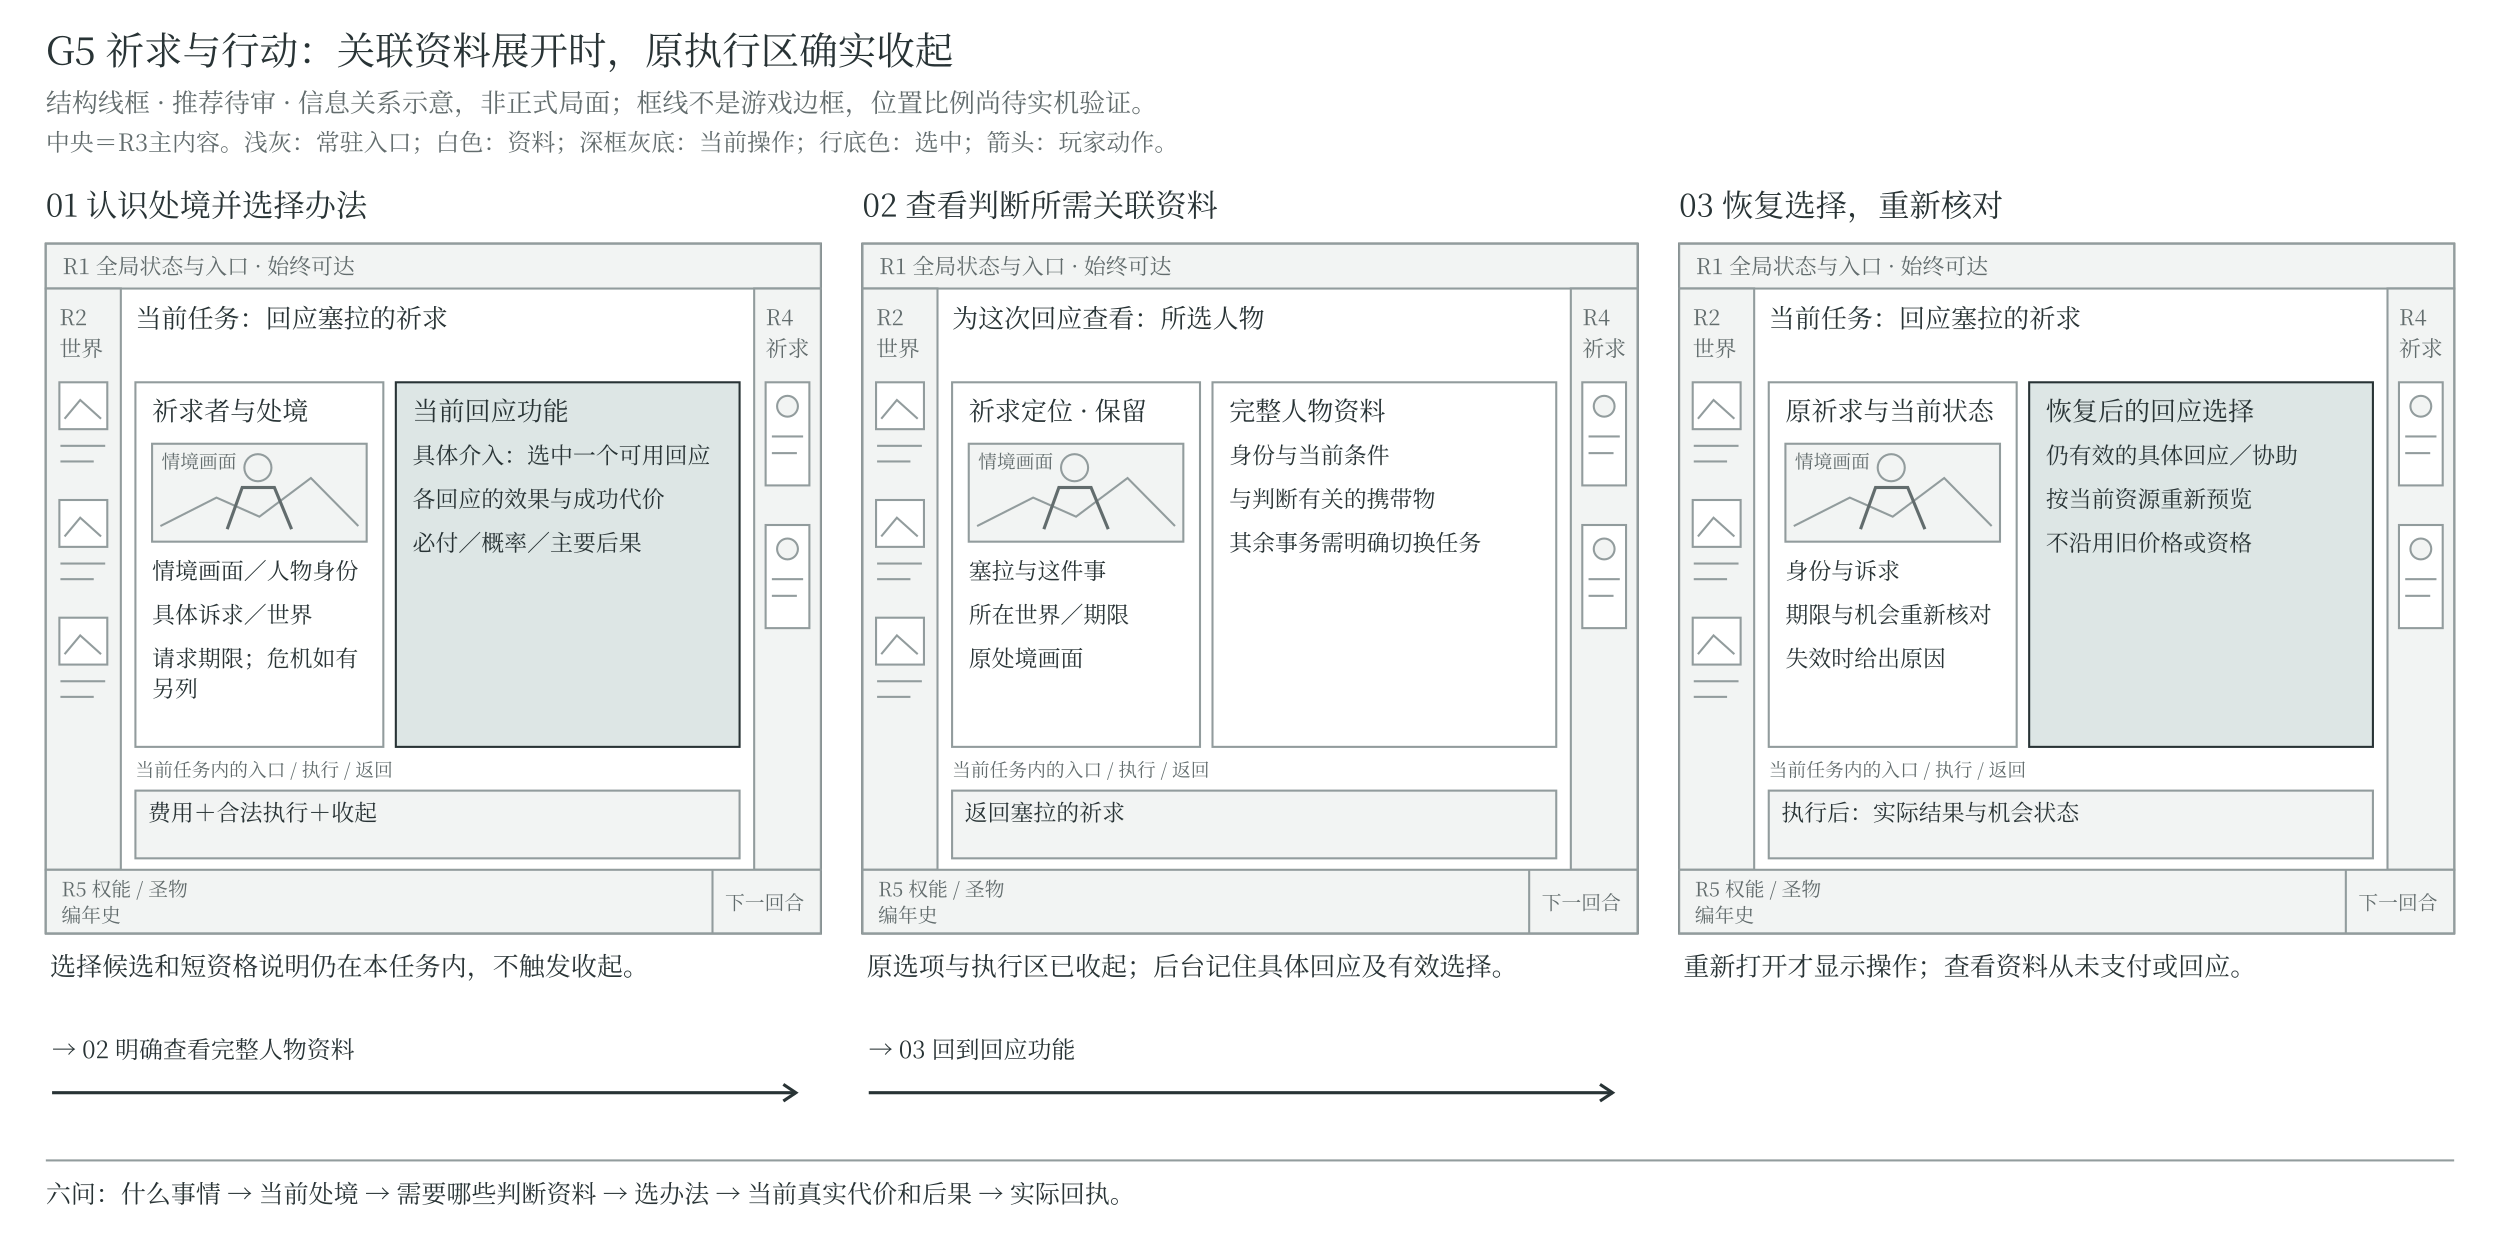
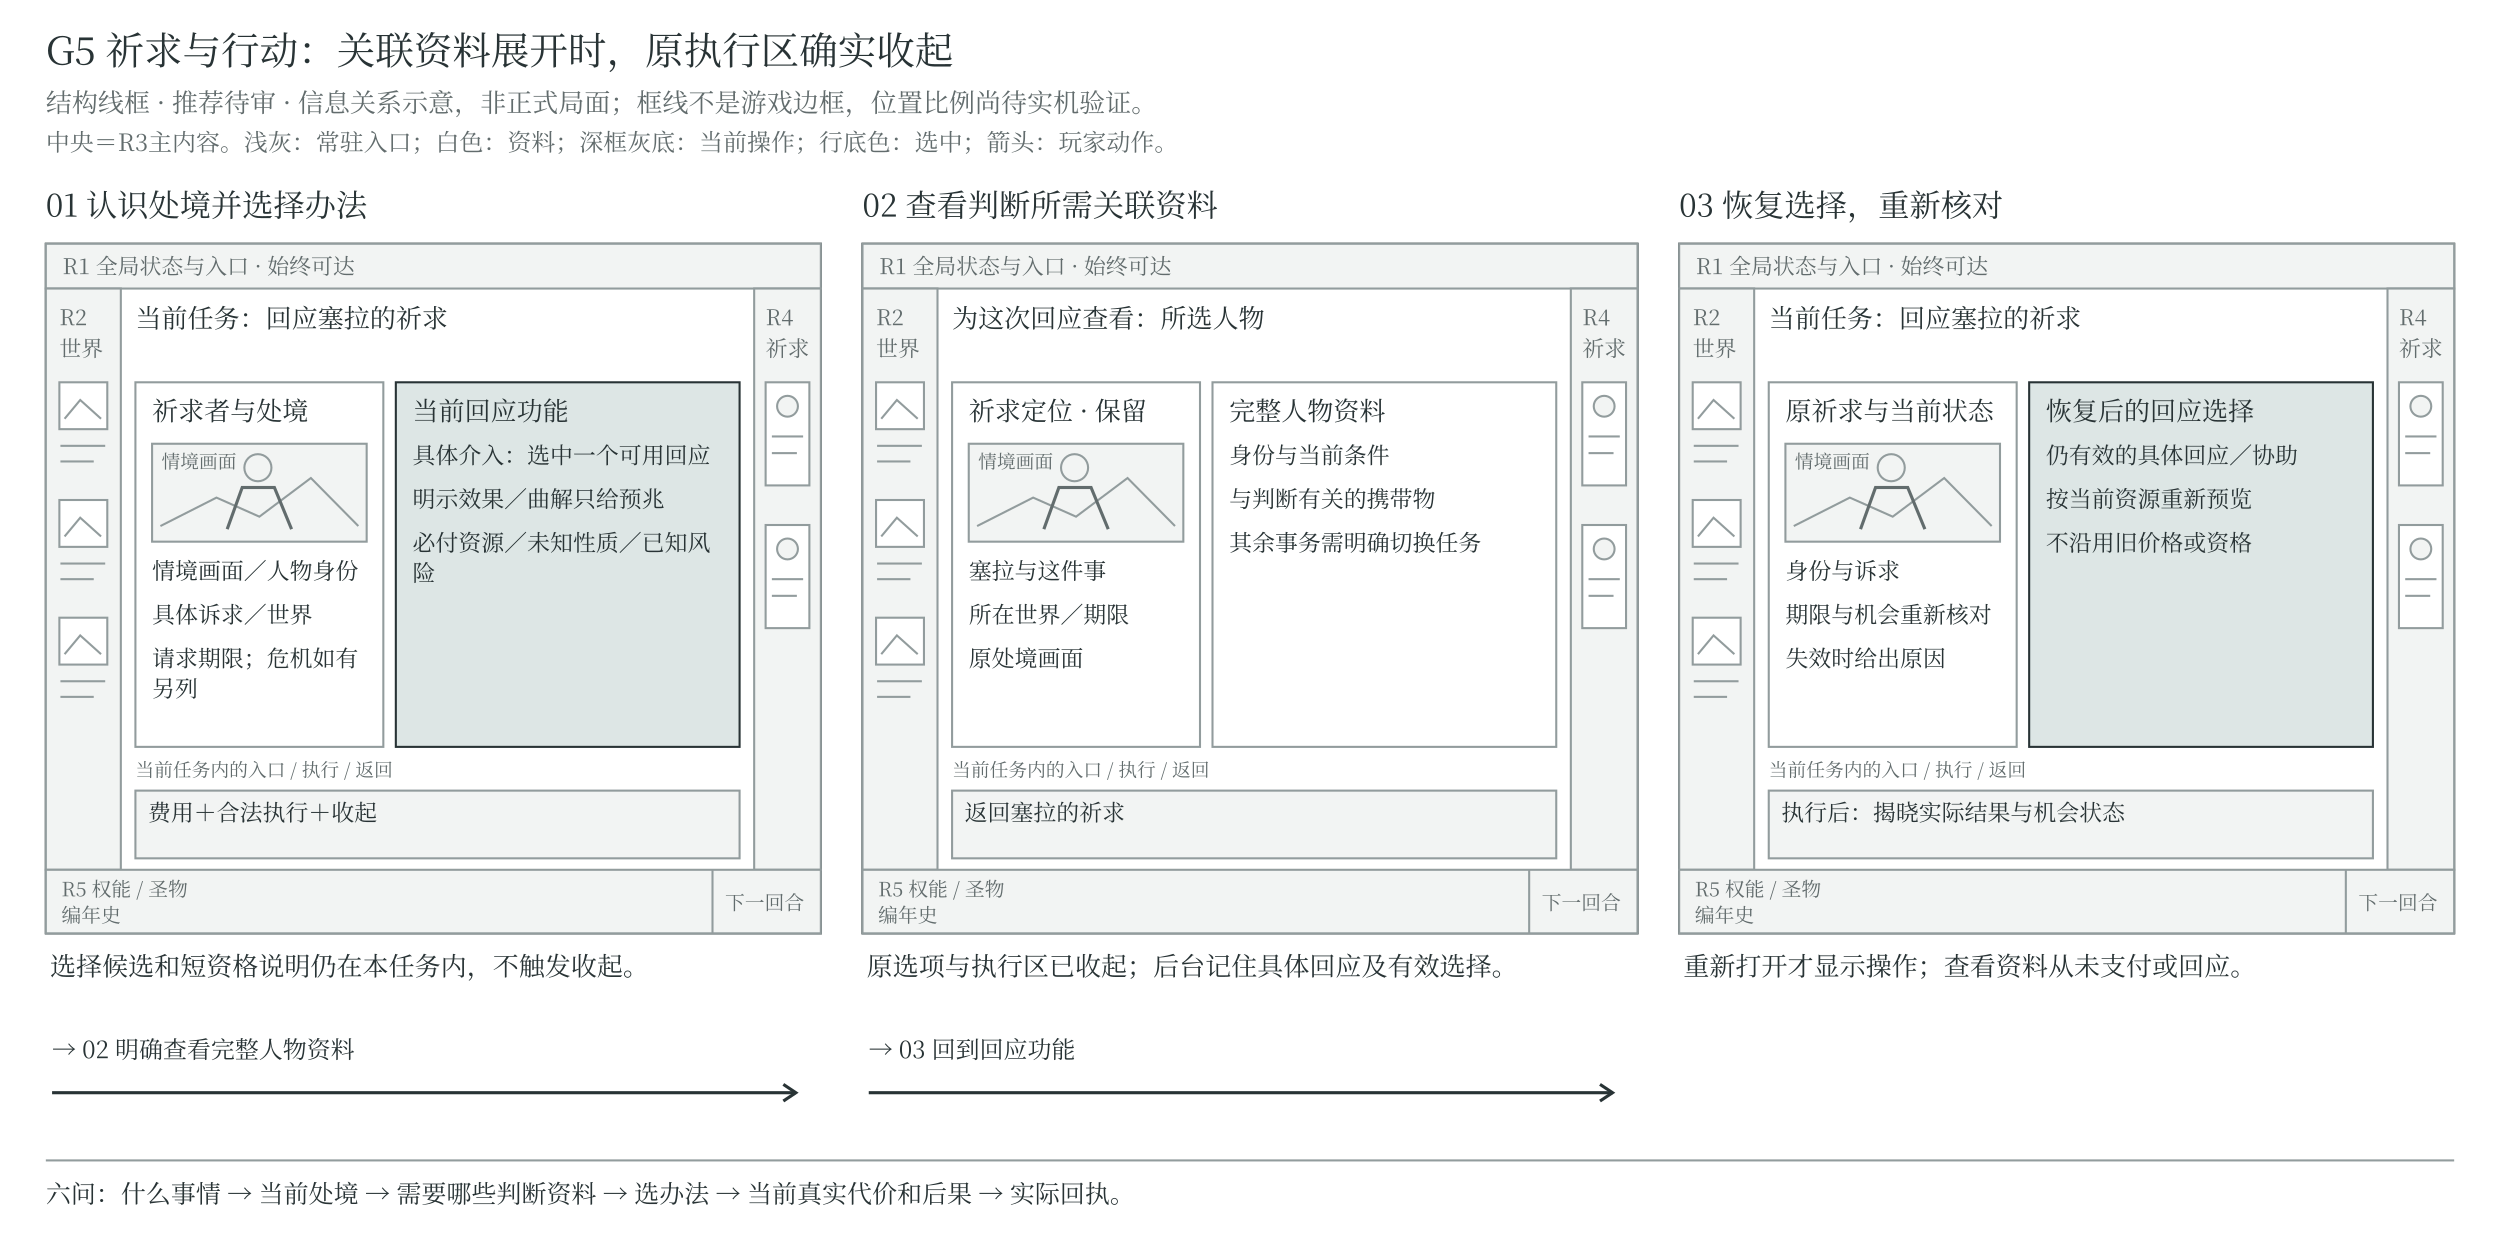
<svg xmlns="http://www.w3.org/2000/svg" width="2400" height="1200" viewBox="0 0 2400 1200">
  <rect width="100%" height="100%" fill="white" />
  <text x="44" y="30" font-family="Songti SC, Noto Serif CJK SC, serif" font-size="37" dominant-baseline="text-before-edge" fill="#283335">G5 祈求与行动：关联资料展开时，原执行区确实收起</text>
  <text x="44" y="86" font-family="Songti SC, Noto Serif CJK SC, serif" font-size="25" dominant-baseline="text-before-edge" fill="#626c6d">结构线框 · 推荐待审 · 信息关系示意，非正式局面；框线不是游戏边框，位置比例尚待实机验证。</text>
  <text x="44" y="125" font-family="Songti SC, Noto Serif CJK SC, serif" font-size="23" dominant-baseline="text-before-edge" fill="#626c6d">中央＝R3主内容。浅灰：常驻入口；白色：资料；深框灰底：当前操作；行底色：选中；箭头：玩家动作。</text>
  <text x="44" y="182" font-family="Songti SC, Noto Serif CJK SC, serif" font-size="30" dominant-baseline="text-before-edge" fill="#283335">01 认识处境并选择办法</text>
  <rect x="44" y="234" width="744" height="662" fill="white" stroke="#283335" stroke-width="2" />
  <rect x="44" y="234" width="744" height="43" fill="#f2f4f3" stroke="#929c9d" stroke-width="2" />
  <text x="60" y="245" font-family="Songti SC, Noto Serif CJK SC, serif" font-size="21" dominant-baseline="text-before-edge" fill="#626c6d">R1  全局状态与入口 · 始终可达</text>
  <rect x="44" y="277" width="72" height="558" fill="#f2f4f3" stroke="#929c9d" stroke-width="2" />
  <text x="57" y="294" font-family="Songti SC, Noto Serif CJK SC, serif" font-size="21" dominant-baseline="text-before-edge" fill="#626c6d">R2</text>
  <text x="57" y="324" font-family="Songti SC, Noto Serif CJK SC, serif" font-size="21" dominant-baseline="text-before-edge" fill="#626c6d">世界</text>
  <rect x="57" y="367" width="46" height="45" fill="white" stroke="#929c9d" stroke-width="2" />
  <polyline points="62,402 77,384 97,402" fill="none" stroke="#929c9d" stroke-width="2" />
  <polyline points="58,428 101,428" fill="none" stroke="#929c9d" stroke-width="2" />
  <polyline points="58,443 90,443" fill="none" stroke="#929c9d" stroke-width="2" />
  <rect x="57" y="480" width="46" height="45" fill="white" stroke="#929c9d" stroke-width="2" />
  <polyline points="62,515 77,497 97,515" fill="none" stroke="#929c9d" stroke-width="2" />
  <polyline points="58,541 101,541" fill="none" stroke="#929c9d" stroke-width="2" />
  <polyline points="58,556 90,556" fill="none" stroke="#929c9d" stroke-width="2" />
  <rect x="57" y="593" width="46" height="45" fill="white" stroke="#929c9d" stroke-width="2" />
  <polyline points="62,628 77,610 97,628" fill="none" stroke="#929c9d" stroke-width="2" />
  <polyline points="58,654 101,654" fill="none" stroke="#929c9d" stroke-width="2" />
  <polyline points="58,669 90,669" fill="none" stroke="#929c9d" stroke-width="2" />
  <rect x="724" y="277" width="64" height="558" fill="#f2f4f3" stroke="#929c9d" stroke-width="2" />
  <text x="735" y="294" font-family="Songti SC, Noto Serif CJK SC, serif" font-size="21" dominant-baseline="text-before-edge" fill="#626c6d">R4</text>
  <text x="735" y="324" font-family="Songti SC, Noto Serif CJK SC, serif" font-size="21" dominant-baseline="text-before-edge" fill="#626c6d">祈求</text>
  <rect x="735" y="367" width="42" height="99" fill="white" stroke="#929c9d" stroke-width="2" />
  <ellipse cx="756.0" cy="390.0" rx="10.0" ry="10.0" fill="#f2f4f3" stroke="#929c9d" stroke-width="2" />
  <polyline points="741,419 771,419" fill="none" stroke="#929c9d" stroke-width="2" />
  <polyline points="741,435 765,435" fill="none" stroke="#929c9d" stroke-width="2" />
  <rect x="735" y="504" width="42" height="99" fill="white" stroke="#929c9d" stroke-width="2" />
  <ellipse cx="756.0" cy="527.0" rx="10.0" ry="10.0" fill="#f2f4f3" stroke="#929c9d" stroke-width="2" />
  <polyline points="741,556 771,556" fill="none" stroke="#929c9d" stroke-width="2" />
  <polyline points="741,572 765,572" fill="none" stroke="#929c9d" stroke-width="2" />
  <text x="130" y="293" font-family="Songti SC, Noto Serif CJK SC, serif" font-size="25" dominant-baseline="text-before-edge" fill="#283335">当前任务：回应塞拉的祈求</text>
  <rect x="130" y="367" width="238" height="350" fill="white" stroke="#929c9d" stroke-width="2" />
  <text x="146" y="382" font-family="Songti SC, Noto Serif CJK SC, serif" font-size="25" dominant-baseline="text-before-edge" fill="#283335">祈求者与处境</text>
  <rect x="146" y="426" width="206" height="94" fill="#f2f4f3" stroke="#929c9d" stroke-width="2" />
  <polyline points="154,505 207.8,477.7 249.0,496 298.44,458.9 344,505" fill="none" stroke="#929c9d" stroke-width="2" />
  <ellipse cx="247.58" cy="449.0" rx="13.0" ry="13.0" fill="#f2f4f3" stroke="#929c9d" stroke-width="2" />
  <polyline points="218.1,508 232.52,468 263.42,468 279.9,508" fill="none" stroke="#626c6d" stroke-width="3" />
  <text x="155" y="434" font-family="Songti SC, Noto Serif CJK SC, serif" font-size="18" dominant-baseline="text-before-edge" fill="#626c6d">情境画面</text>
  <text x="146" y="537" font-family="Songti SC, Noto Serif CJK SC, serif" font-size="22" dominant-baseline="text-before-edge" fill="#283335">情境画面／人物身份</text>
  <text x="146" y="579" font-family="Songti SC, Noto Serif CJK SC, serif" font-size="22" dominant-baseline="text-before-edge" fill="#283335">具体诉求／世界</text>
  <text x="146" y="621" font-family="Songti SC, Noto Serif CJK SC, serif" font-size="22" dominant-baseline="text-before-edge" fill="#283335">请求期限；危机如有</text>
  <text x="146" y="650" font-family="Songti SC, Noto Serif CJK SC, serif" font-size="22" dominant-baseline="text-before-edge" fill="#283335">另列</text>
  <rect x="380" y="367" width="330" height="350" fill="#dde6e5" stroke="#283335" stroke-width="2" />
  <text x="396" y="382" font-family="Songti SC, Noto Serif CJK SC, serif" font-size="25" dominant-baseline="text-before-edge" fill="#283335">当前回应功能</text>
  <text x="396" y="426" font-family="Songti SC, Noto Serif CJK SC, serif" font-size="22" dominant-baseline="text-before-edge" fill="#283335">具体介入：选中一个可用回应</text>
-   <text x="396" y="468" font-family="Songti SC, Noto Serif CJK SC, serif" font-size="22" dominant-baseline="text-before-edge" fill="#283335">各回应的效果与成功代价</text>
-   <text x="396" y="510" font-family="Songti SC, Noto Serif CJK SC, serif" font-size="22" dominant-baseline="text-before-edge" fill="#283335">必付／概率／主要后果</text>
+   <text x="396" y="468" font-family="Songti SC, Noto Serif CJK SC, serif" font-size="22" dominant-baseline="text-before-edge" fill="#283335">明示效果／曲解只给预兆</text>
+   <text x="396" y="510" font-family="Songti SC, Noto Serif CJK SC, serif" font-size="22" dominant-baseline="text-before-edge" fill="#283335">必付资源／未知性质／已知风</text>
+   <text x="396" y="539" font-family="Songti SC, Noto Serif CJK SC, serif" font-size="22" dominant-baseline="text-before-edge" fill="#283335">险</text>
  <text x="130" y="730" font-family="Songti SC, Noto Serif CJK SC, serif" font-size="18" dominant-baseline="text-before-edge" fill="#626c6d">当前任务内的入口 / 执行 / 返回</text>
  <rect x="130" y="759" width="580" height="65" fill="#f2f4f3" stroke="#929c9d" stroke-width="2" />
  <text x="142" y="769" font-family="Songti SC, Noto Serif CJK SC, serif" font-size="22" dominant-baseline="text-before-edge" fill="#283335">费用＋合法执行＋收起</text>
  <rect x="44" y="835" width="744" height="61" fill="#f2f4f3" stroke="#929c9d" stroke-width="2" />
  <text x="59" y="844" font-family="Songti SC, Noto Serif CJK SC, serif" font-size="19" dominant-baseline="text-before-edge" fill="#626c6d">R5  权能 / 圣物</text>
  <text x="59" y="869" font-family="Songti SC, Noto Serif CJK SC, serif" font-size="19" dominant-baseline="text-before-edge" fill="#626c6d">编年史</text>
  <polyline points="684,835 684,896" fill="none" stroke="#929c9d" stroke-width="2" />
  <text x="696" y="857" font-family="Songti SC, Noto Serif CJK SC, serif" font-size="19" dominant-baseline="text-before-edge" fill="#626c6d">下一回合</text>
  <text x="48" y="915" font-family="Songti SC, Noto Serif CJK SC, serif" font-size="25" dominant-baseline="text-before-edge" fill="#283335">选择候选和短资格说明仍在本任务内，不触发收起。</text>
  <polyline points="50,1049 764,1049" fill="none" stroke="#283335" stroke-width="3" />
  <polyline points="752,1041 764,1049 752,1057" fill="none" stroke="#283335" stroke-width="3" />
  <text x="50" y="996" font-family="Songti SC, Noto Serif CJK SC, serif" font-size="23" dominant-baseline="text-before-edge" fill="#283335">→ 02  明确查看完整人物资料</text>
  <text x="828" y="182" font-family="Songti SC, Noto Serif CJK SC, serif" font-size="30" dominant-baseline="text-before-edge" fill="#283335">02 查看判断所需关联资料</text>
  <rect x="828" y="234" width="744" height="662" fill="white" stroke="#283335" stroke-width="2" />
  <rect x="828" y="234" width="744" height="43" fill="#f2f4f3" stroke="#929c9d" stroke-width="2" />
  <text x="844" y="245" font-family="Songti SC, Noto Serif CJK SC, serif" font-size="21" dominant-baseline="text-before-edge" fill="#626c6d">R1  全局状态与入口 · 始终可达</text>
  <rect x="828" y="277" width="72" height="558" fill="#f2f4f3" stroke="#929c9d" stroke-width="2" />
  <text x="841" y="294" font-family="Songti SC, Noto Serif CJK SC, serif" font-size="21" dominant-baseline="text-before-edge" fill="#626c6d">R2</text>
  <text x="841" y="324" font-family="Songti SC, Noto Serif CJK SC, serif" font-size="21" dominant-baseline="text-before-edge" fill="#626c6d">世界</text>
  <rect x="841" y="367" width="46" height="45" fill="white" stroke="#929c9d" stroke-width="2" />
  <polyline points="846,402 861,384 881,402" fill="none" stroke="#929c9d" stroke-width="2" />
  <polyline points="842,428 885,428" fill="none" stroke="#929c9d" stroke-width="2" />
  <polyline points="842,443 874,443" fill="none" stroke="#929c9d" stroke-width="2" />
  <rect x="841" y="480" width="46" height="45" fill="white" stroke="#929c9d" stroke-width="2" />
  <polyline points="846,515 861,497 881,515" fill="none" stroke="#929c9d" stroke-width="2" />
  <polyline points="842,541 885,541" fill="none" stroke="#929c9d" stroke-width="2" />
  <polyline points="842,556 874,556" fill="none" stroke="#929c9d" stroke-width="2" />
  <rect x="841" y="593" width="46" height="45" fill="white" stroke="#929c9d" stroke-width="2" />
  <polyline points="846,628 861,610 881,628" fill="none" stroke="#929c9d" stroke-width="2" />
  <polyline points="842,654 885,654" fill="none" stroke="#929c9d" stroke-width="2" />
  <polyline points="842,669 874,669" fill="none" stroke="#929c9d" stroke-width="2" />
  <rect x="1508" y="277" width="64" height="558" fill="#f2f4f3" stroke="#929c9d" stroke-width="2" />
  <text x="1519" y="294" font-family="Songti SC, Noto Serif CJK SC, serif" font-size="21" dominant-baseline="text-before-edge" fill="#626c6d">R4</text>
  <text x="1519" y="324" font-family="Songti SC, Noto Serif CJK SC, serif" font-size="21" dominant-baseline="text-before-edge" fill="#626c6d">祈求</text>
  <rect x="1519" y="367" width="42" height="99" fill="white" stroke="#929c9d" stroke-width="2" />
  <ellipse cx="1540.0" cy="390.0" rx="10.0" ry="10.0" fill="#f2f4f3" stroke="#929c9d" stroke-width="2" />
  <polyline points="1525,419 1555,419" fill="none" stroke="#929c9d" stroke-width="2" />
  <polyline points="1525,435 1549,435" fill="none" stroke="#929c9d" stroke-width="2" />
  <rect x="1519" y="504" width="42" height="99" fill="white" stroke="#929c9d" stroke-width="2" />
  <ellipse cx="1540.0" cy="527.0" rx="10.0" ry="10.0" fill="#f2f4f3" stroke="#929c9d" stroke-width="2" />
  <polyline points="1525,556 1555,556" fill="none" stroke="#929c9d" stroke-width="2" />
  <polyline points="1525,572 1549,572" fill="none" stroke="#929c9d" stroke-width="2" />
  <text x="914" y="293" font-family="Songti SC, Noto Serif CJK SC, serif" font-size="25" dominant-baseline="text-before-edge" fill="#283335">为这次回应查看：所选人物</text>
  <rect x="914" y="367" width="238" height="350" fill="white" stroke="#929c9d" stroke-width="2" />
  <text x="930" y="382" font-family="Songti SC, Noto Serif CJK SC, serif" font-size="25" dominant-baseline="text-before-edge" fill="#283335">祈求定位 · 保留</text>
  <rect x="930" y="426" width="206" height="94" fill="#f2f4f3" stroke="#929c9d" stroke-width="2" />
  <polyline points="938,505 991.8,477.7 1033.0,496 1082.44,458.9 1128,505" fill="none" stroke="#929c9d" stroke-width="2" />
  <ellipse cx="1031.58" cy="449.0" rx="13.0" ry="13.0" fill="#f2f4f3" stroke="#929c9d" stroke-width="2" />
  <polyline points="1002.1,508 1016.52,468 1047.42,468 1063.9,508" fill="none" stroke="#626c6d" stroke-width="3" />
  <text x="939" y="434" font-family="Songti SC, Noto Serif CJK SC, serif" font-size="18" dominant-baseline="text-before-edge" fill="#626c6d">情境画面</text>
  <text x="930" y="537" font-family="Songti SC, Noto Serif CJK SC, serif" font-size="22" dominant-baseline="text-before-edge" fill="#283335">塞拉与这件事</text>
  <text x="930" y="579" font-family="Songti SC, Noto Serif CJK SC, serif" font-size="22" dominant-baseline="text-before-edge" fill="#283335">所在世界／期限</text>
  <text x="930" y="621" font-family="Songti SC, Noto Serif CJK SC, serif" font-size="22" dominant-baseline="text-before-edge" fill="#283335">原处境画面</text>
  <rect x="1164" y="367" width="330" height="350" fill="white" stroke="#929c9d" stroke-width="2" />
  <text x="1180" y="382" font-family="Songti SC, Noto Serif CJK SC, serif" font-size="25" dominant-baseline="text-before-edge" fill="#283335">完整人物资料</text>
  <text x="1180" y="426" font-family="Songti SC, Noto Serif CJK SC, serif" font-size="22" dominant-baseline="text-before-edge" fill="#283335">身份与当前条件</text>
  <text x="1180" y="468" font-family="Songti SC, Noto Serif CJK SC, serif" font-size="22" dominant-baseline="text-before-edge" fill="#283335">与判断有关的携带物</text>
  <text x="1180" y="510" font-family="Songti SC, Noto Serif CJK SC, serif" font-size="22" dominant-baseline="text-before-edge" fill="#283335">其余事务需明确切换任务</text>
  <text x="914" y="730" font-family="Songti SC, Noto Serif CJK SC, serif" font-size="18" dominant-baseline="text-before-edge" fill="#626c6d">当前任务内的入口 / 执行 / 返回</text>
  <rect x="914" y="759" width="580" height="65" fill="#f2f4f3" stroke="#929c9d" stroke-width="2" />
  <text x="926" y="769" font-family="Songti SC, Noto Serif CJK SC, serif" font-size="22" dominant-baseline="text-before-edge" fill="#283335">返回塞拉的祈求</text>
  <rect x="828" y="835" width="744" height="61" fill="#f2f4f3" stroke="#929c9d" stroke-width="2" />
  <text x="843" y="844" font-family="Songti SC, Noto Serif CJK SC, serif" font-size="19" dominant-baseline="text-before-edge" fill="#626c6d">R5  权能 / 圣物</text>
  <text x="843" y="869" font-family="Songti SC, Noto Serif CJK SC, serif" font-size="19" dominant-baseline="text-before-edge" fill="#626c6d">编年史</text>
  <polyline points="1468,835 1468,896" fill="none" stroke="#929c9d" stroke-width="2" />
  <text x="1480" y="857" font-family="Songti SC, Noto Serif CJK SC, serif" font-size="19" dominant-baseline="text-before-edge" fill="#626c6d">下一回合</text>
  <text x="832" y="915" font-family="Songti SC, Noto Serif CJK SC, serif" font-size="25" dominant-baseline="text-before-edge" fill="#283335">原选项与执行区已收起；后台记住具体回应及有效选择。</text>
  <polyline points="834,1049 1548,1049" fill="none" stroke="#283335" stroke-width="3" />
  <polyline points="1536,1041 1548,1049 1536,1057" fill="none" stroke="#283335" stroke-width="3" />
  <text x="834" y="996" font-family="Songti SC, Noto Serif CJK SC, serif" font-size="23" dominant-baseline="text-before-edge" fill="#283335">→ 03  回到回应功能</text>
  <text x="1612" y="182" font-family="Songti SC, Noto Serif CJK SC, serif" font-size="30" dominant-baseline="text-before-edge" fill="#283335">03 恢复选择，重新核对</text>
  <rect x="1612" y="234" width="744" height="662" fill="white" stroke="#283335" stroke-width="2" />
  <rect x="1612" y="234" width="744" height="43" fill="#f2f4f3" stroke="#929c9d" stroke-width="2" />
  <text x="1628" y="245" font-family="Songti SC, Noto Serif CJK SC, serif" font-size="21" dominant-baseline="text-before-edge" fill="#626c6d">R1  全局状态与入口 · 始终可达</text>
  <rect x="1612" y="277" width="72" height="558" fill="#f2f4f3" stroke="#929c9d" stroke-width="2" />
  <text x="1625" y="294" font-family="Songti SC, Noto Serif CJK SC, serif" font-size="21" dominant-baseline="text-before-edge" fill="#626c6d">R2</text>
  <text x="1625" y="324" font-family="Songti SC, Noto Serif CJK SC, serif" font-size="21" dominant-baseline="text-before-edge" fill="#626c6d">世界</text>
  <rect x="1625" y="367" width="46" height="45" fill="white" stroke="#929c9d" stroke-width="2" />
  <polyline points="1630,402 1645,384 1665,402" fill="none" stroke="#929c9d" stroke-width="2" />
  <polyline points="1626,428 1669,428" fill="none" stroke="#929c9d" stroke-width="2" />
  <polyline points="1626,443 1658,443" fill="none" stroke="#929c9d" stroke-width="2" />
  <rect x="1625" y="480" width="46" height="45" fill="white" stroke="#929c9d" stroke-width="2" />
  <polyline points="1630,515 1645,497 1665,515" fill="none" stroke="#929c9d" stroke-width="2" />
  <polyline points="1626,541 1669,541" fill="none" stroke="#929c9d" stroke-width="2" />
  <polyline points="1626,556 1658,556" fill="none" stroke="#929c9d" stroke-width="2" />
  <rect x="1625" y="593" width="46" height="45" fill="white" stroke="#929c9d" stroke-width="2" />
  <polyline points="1630,628 1645,610 1665,628" fill="none" stroke="#929c9d" stroke-width="2" />
  <polyline points="1626,654 1669,654" fill="none" stroke="#929c9d" stroke-width="2" />
  <polyline points="1626,669 1658,669" fill="none" stroke="#929c9d" stroke-width="2" />
  <rect x="2292" y="277" width="64" height="558" fill="#f2f4f3" stroke="#929c9d" stroke-width="2" />
  <text x="2303" y="294" font-family="Songti SC, Noto Serif CJK SC, serif" font-size="21" dominant-baseline="text-before-edge" fill="#626c6d">R4</text>
  <text x="2303" y="324" font-family="Songti SC, Noto Serif CJK SC, serif" font-size="21" dominant-baseline="text-before-edge" fill="#626c6d">祈求</text>
  <rect x="2303" y="367" width="42" height="99" fill="white" stroke="#929c9d" stroke-width="2" />
  <ellipse cx="2324.0" cy="390.0" rx="10.0" ry="10.0" fill="#f2f4f3" stroke="#929c9d" stroke-width="2" />
  <polyline points="2309,419 2339,419" fill="none" stroke="#929c9d" stroke-width="2" />
  <polyline points="2309,435 2333,435" fill="none" stroke="#929c9d" stroke-width="2" />
  <rect x="2303" y="504" width="42" height="99" fill="white" stroke="#929c9d" stroke-width="2" />
  <ellipse cx="2324.0" cy="527.0" rx="10.0" ry="10.0" fill="#f2f4f3" stroke="#929c9d" stroke-width="2" />
  <polyline points="2309,556 2339,556" fill="none" stroke="#929c9d" stroke-width="2" />
  <polyline points="2309,572 2333,572" fill="none" stroke="#929c9d" stroke-width="2" />
  <text x="1698" y="293" font-family="Songti SC, Noto Serif CJK SC, serif" font-size="25" dominant-baseline="text-before-edge" fill="#283335">当前任务：回应塞拉的祈求</text>
  <rect x="1698" y="367" width="238" height="350" fill="white" stroke="#929c9d" stroke-width="2" />
  <text x="1714" y="382" font-family="Songti SC, Noto Serif CJK SC, serif" font-size="25" dominant-baseline="text-before-edge" fill="#283335">原祈求与当前状态</text>
  <rect x="1714" y="426" width="206" height="94" fill="#f2f4f3" stroke="#929c9d" stroke-width="2" />
  <polyline points="1722,505 1775.8,477.7 1817.0,496 1866.44,458.9 1912,505" fill="none" stroke="#929c9d" stroke-width="2" />
  <ellipse cx="1815.58" cy="449.0" rx="13.0" ry="13.0" fill="#f2f4f3" stroke="#929c9d" stroke-width="2" />
  <polyline points="1786.1,508 1800.52,468 1831.42,468 1847.9,508" fill="none" stroke="#626c6d" stroke-width="3" />
  <text x="1723" y="434" font-family="Songti SC, Noto Serif CJK SC, serif" font-size="18" dominant-baseline="text-before-edge" fill="#626c6d">情境画面</text>
  <text x="1714" y="537" font-family="Songti SC, Noto Serif CJK SC, serif" font-size="22" dominant-baseline="text-before-edge" fill="#283335">身份与诉求</text>
  <text x="1714" y="579" font-family="Songti SC, Noto Serif CJK SC, serif" font-size="22" dominant-baseline="text-before-edge" fill="#283335">期限与机会重新核对</text>
  <text x="1714" y="621" font-family="Songti SC, Noto Serif CJK SC, serif" font-size="22" dominant-baseline="text-before-edge" fill="#283335">失效时给出原因</text>
  <rect x="1948" y="367" width="330" height="350" fill="#dde6e5" stroke="#283335" stroke-width="2" />
  <text x="1964" y="382" font-family="Songti SC, Noto Serif CJK SC, serif" font-size="25" dominant-baseline="text-before-edge" fill="#283335">恢复后的回应选择</text>
  <text x="1964" y="426" font-family="Songti SC, Noto Serif CJK SC, serif" font-size="22" dominant-baseline="text-before-edge" fill="#283335">仍有效的具体回应／协助</text>
  <text x="1964" y="468" font-family="Songti SC, Noto Serif CJK SC, serif" font-size="22" dominant-baseline="text-before-edge" fill="#283335">按当前资源重新预览</text>
  <text x="1964" y="510" font-family="Songti SC, Noto Serif CJK SC, serif" font-size="22" dominant-baseline="text-before-edge" fill="#283335">不沿用旧价格或资格</text>
  <text x="1698" y="730" font-family="Songti SC, Noto Serif CJK SC, serif" font-size="18" dominant-baseline="text-before-edge" fill="#626c6d">当前任务内的入口 / 执行 / 返回</text>
  <rect x="1698" y="759" width="580" height="65" fill="#f2f4f3" stroke="#929c9d" stroke-width="2" />
-   <text x="1710" y="769" font-family="Songti SC, Noto Serif CJK SC, serif" font-size="22" dominant-baseline="text-before-edge" fill="#283335">执行后：实际结果与机会状态</text>
+   <text x="1710" y="769" font-family="Songti SC, Noto Serif CJK SC, serif" font-size="22" dominant-baseline="text-before-edge" fill="#283335">执行后：揭晓实际结果与机会状态</text>
  <rect x="1612" y="835" width="744" height="61" fill="#f2f4f3" stroke="#929c9d" stroke-width="2" />
  <text x="1627" y="844" font-family="Songti SC, Noto Serif CJK SC, serif" font-size="19" dominant-baseline="text-before-edge" fill="#626c6d">R5  权能 / 圣物</text>
  <text x="1627" y="869" font-family="Songti SC, Noto Serif CJK SC, serif" font-size="19" dominant-baseline="text-before-edge" fill="#626c6d">编年史</text>
  <polyline points="2252,835 2252,896" fill="none" stroke="#929c9d" stroke-width="2" />
  <text x="2264" y="857" font-family="Songti SC, Noto Serif CJK SC, serif" font-size="19" dominant-baseline="text-before-edge" fill="#626c6d">下一回合</text>
  <text x="1616" y="915" font-family="Songti SC, Noto Serif CJK SC, serif" font-size="25" dominant-baseline="text-before-edge" fill="#283335">重新打开才显示操作；查看资料从未支付或回应。</text>
  <polyline points="44,1114 2356,1114" fill="none" stroke="#929c9d" stroke-width="2" />
  <text x="44" y="1134" font-family="Songti SC, Noto Serif CJK SC, serif" font-size="24" dominant-baseline="text-before-edge" fill="#283335">六问：什么事情 → 当前处境 → 需要哪些判断资料 → 选办法 → 当前真实代价和后果 → 实际回执。</text>
</svg>
